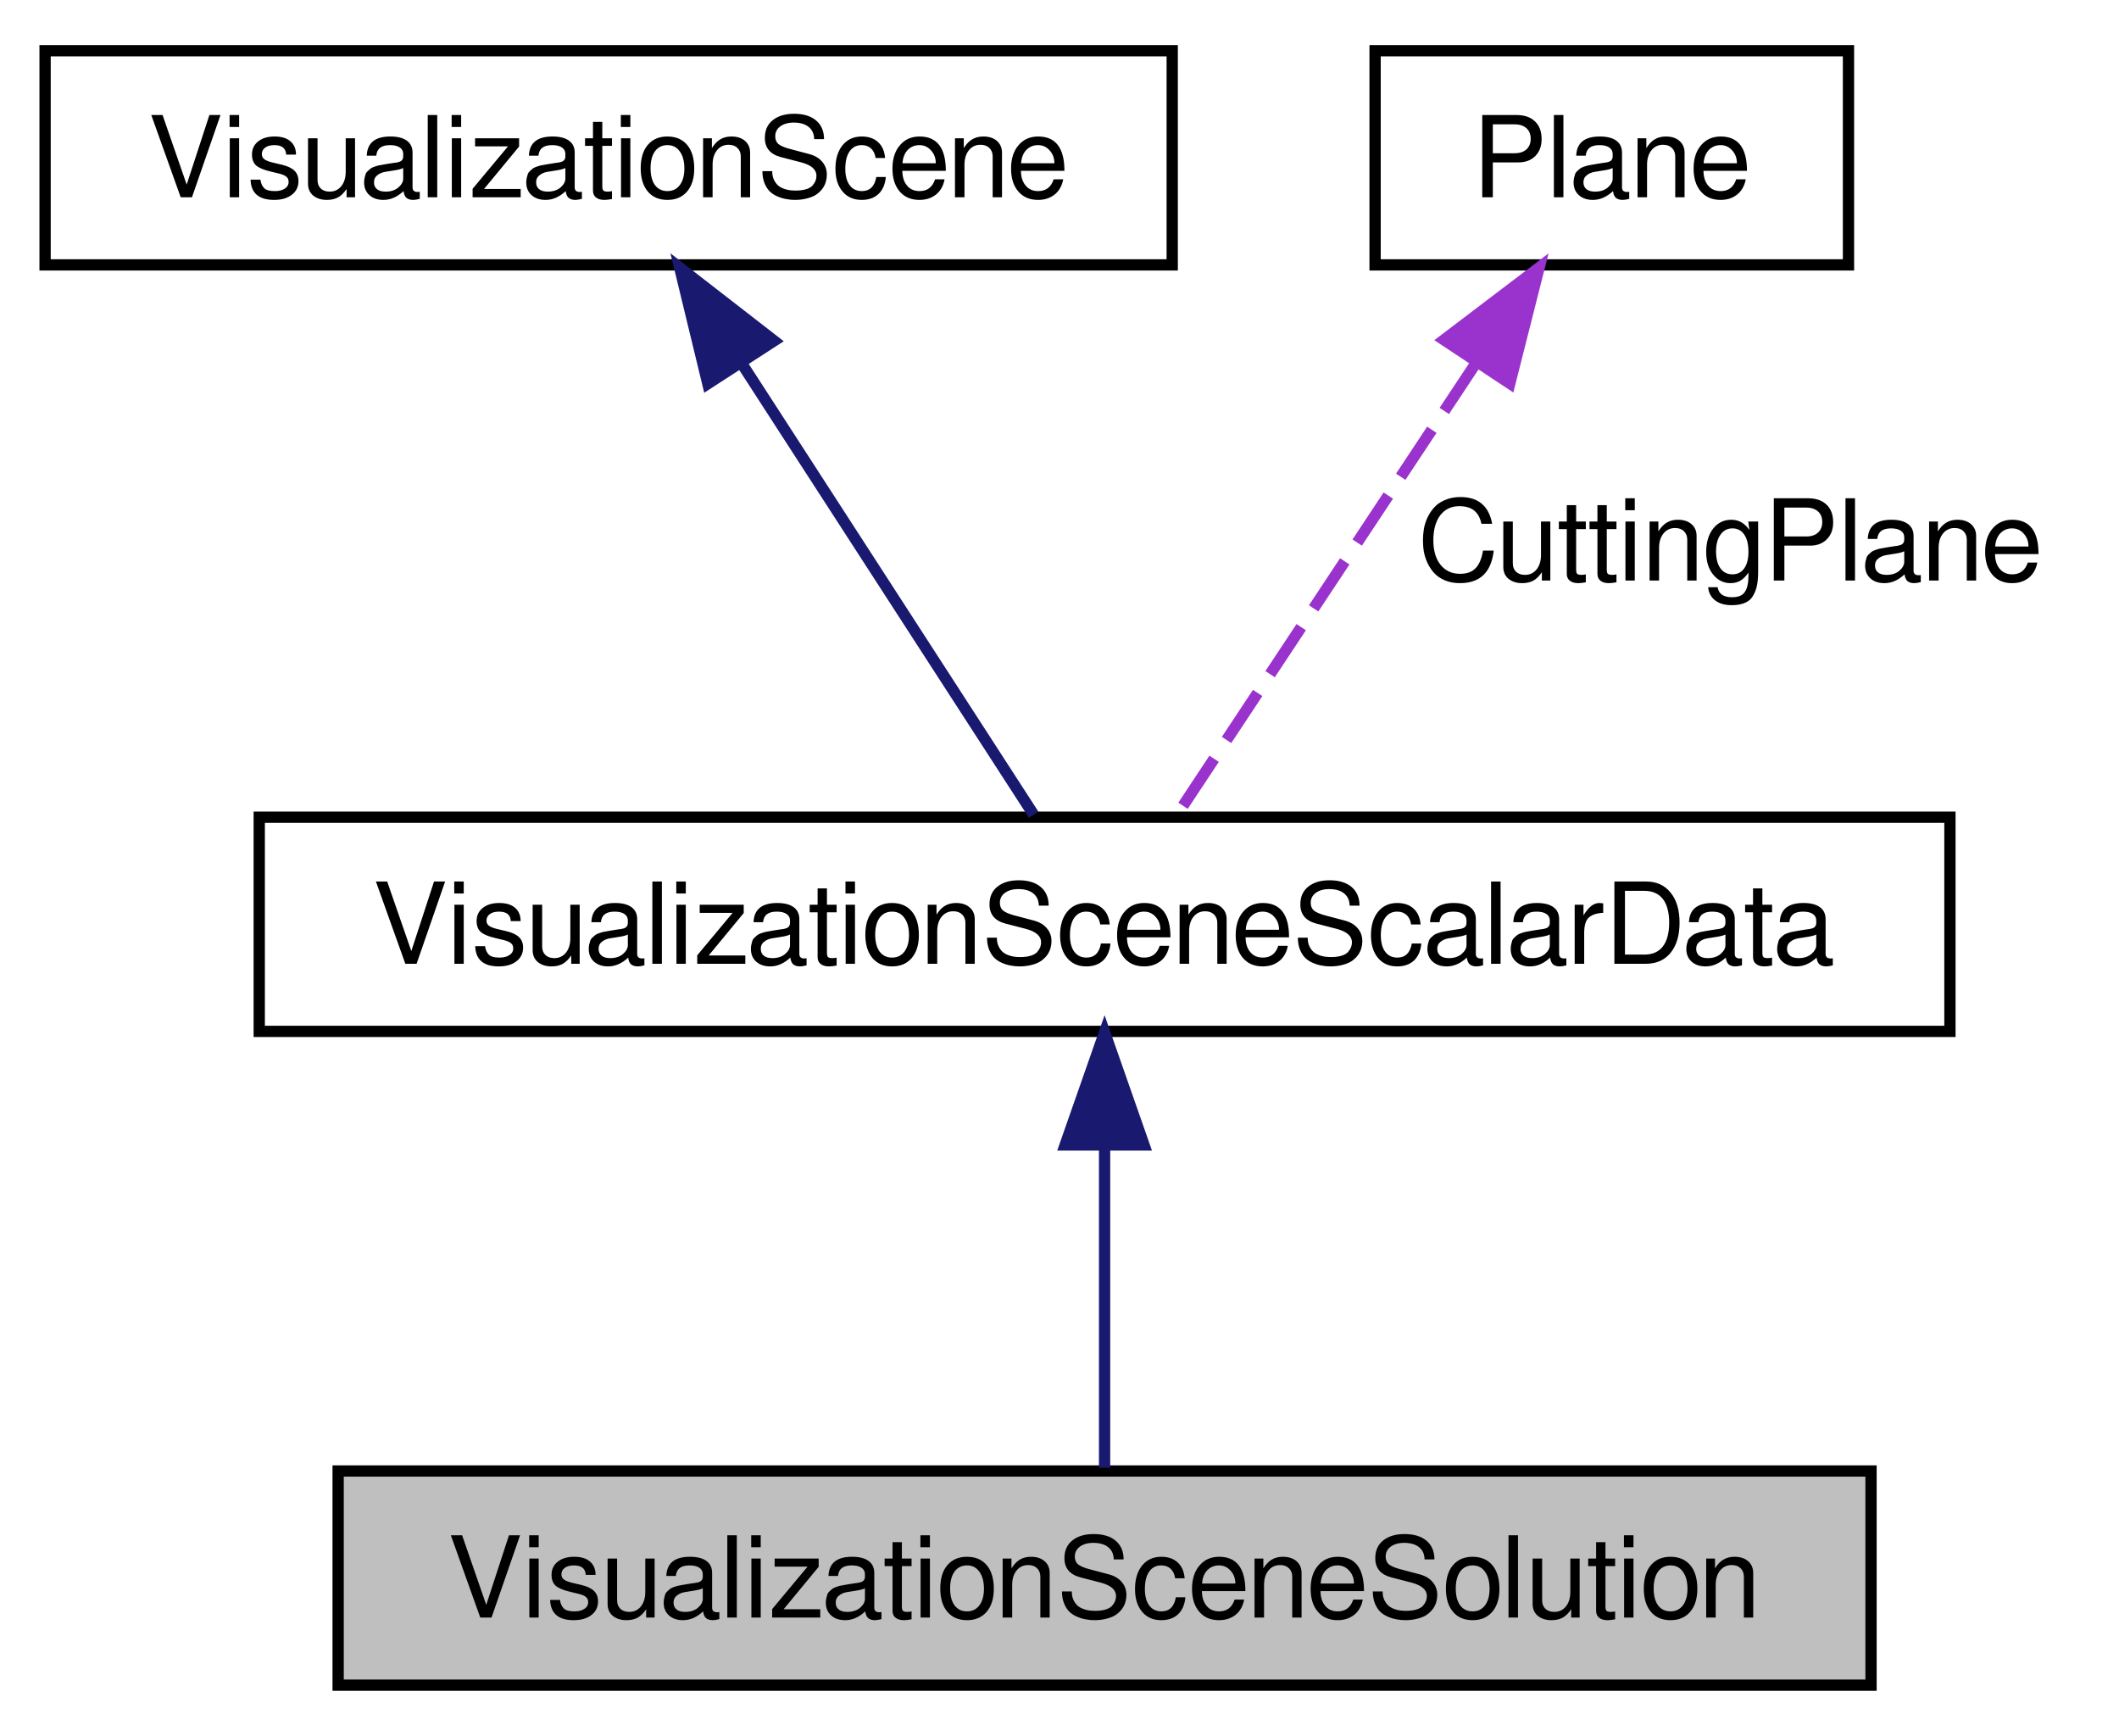
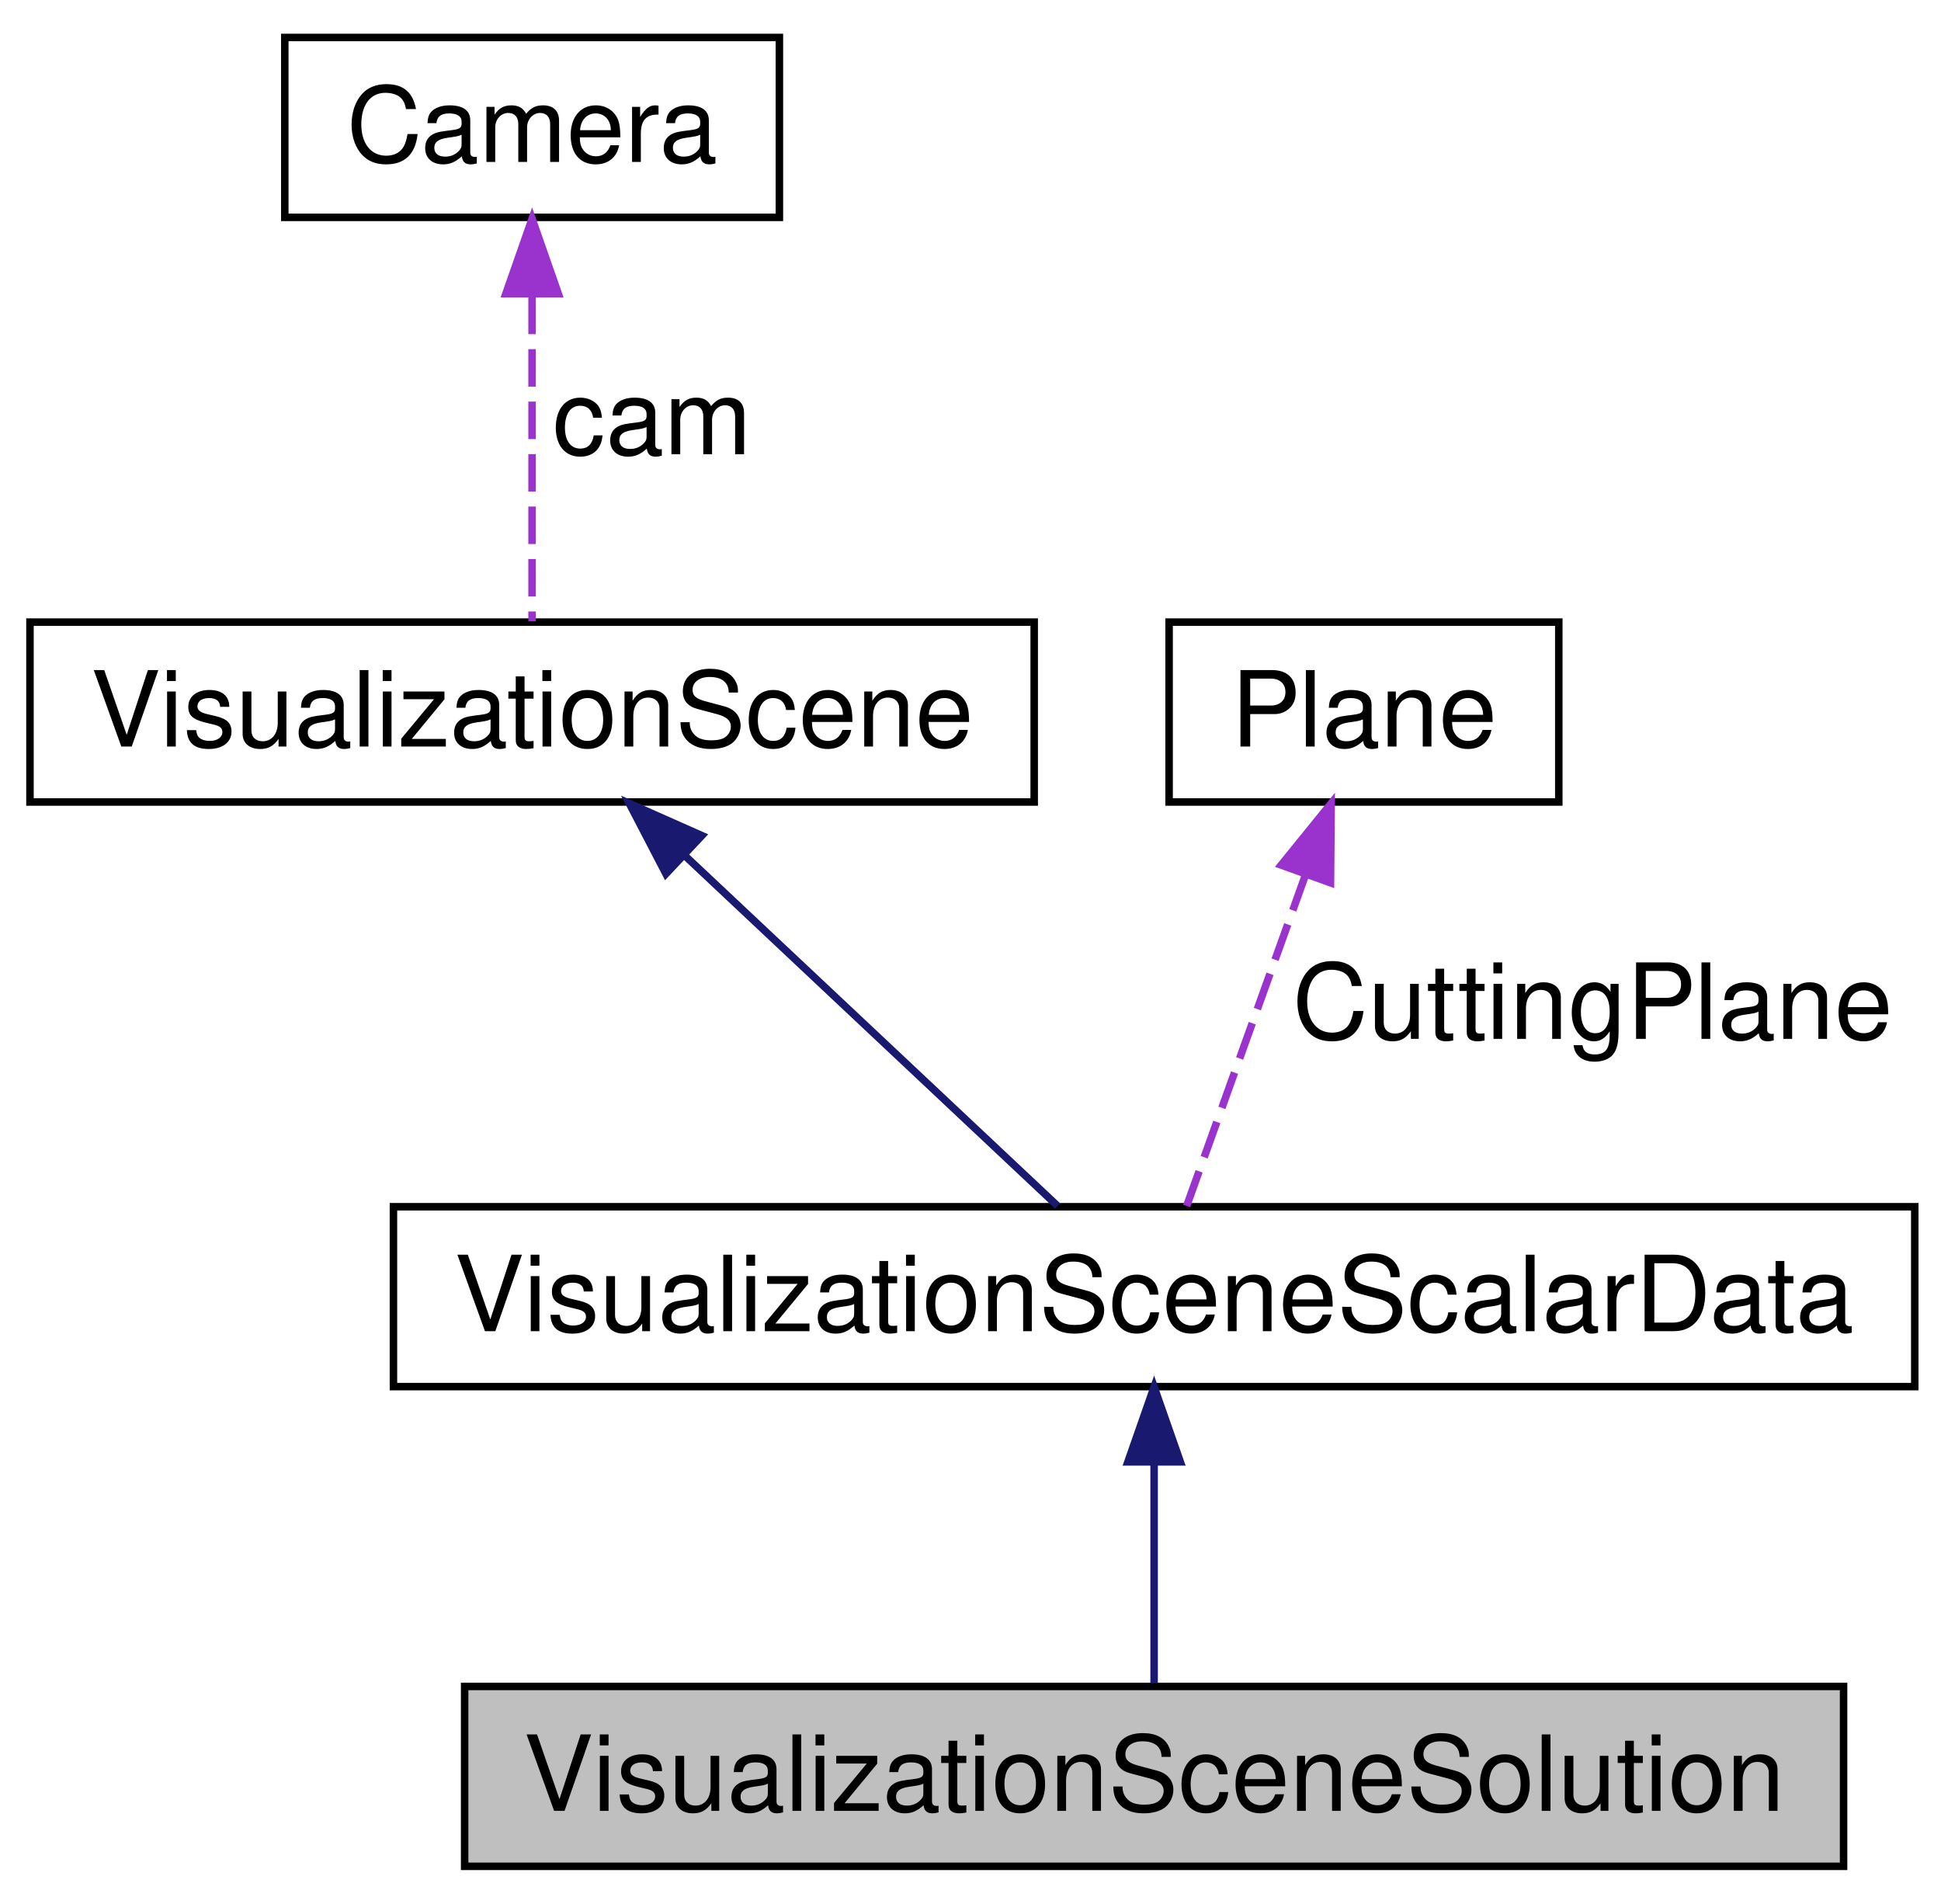
- <svg xmlns="http://www.w3.org/2000/svg" xmlns:xlink="http://www.w3.org/1999/xlink" width="188pt" height="154pt" viewBox="0.00 0.00 188.00 154.00">
-   <g id="graph1" class="graph" transform="scale(1 1) rotate(0) translate(4 150)">
-     <polygon fill="white" stroke="white" points="-4,5 -4,-150 185,-150 185,5 -4,5" />
+ <svg xmlns="http://www.w3.org/2000/svg" xmlns:xlink="http://www.w3.org/1999/xlink" width="259pt" height="254pt" viewBox="0.00 0.00 259.00 254.00">
+   <g id="graph1" class="graph" transform="scale(1 1) rotate(0) translate(4 250)">
+     <polygon fill="white" stroke="white" points="-4,5 -4,-250 256,-250 256,5 -4,5" />
    <g id="node1" class="node">
-       <polygon fill="#bfbfbf" stroke="black" points="26,-0.5 26,-19.5 162,-19.5 162,-0.5 26,-0.5" />
-       <text text-anchor="middle" x="94" y="-6.5" font-family="FreeSans" font-size="10.00">VisualizationSceneSolution</text>
+       <polygon fill="#bfbfbf" stroke="black" points="58,-1 58,-25 242,-25 242,-1 58,-1" />
+       <text text-anchor="middle" x="150" y="-8.4" font-family="Helvetica,sans-Serif" font-size="14.00">VisualizationSceneSolution</text>
    </g>
    <g id="node2" class="node">
      <a xlink:href="classVisualizationSceneScalarData.html" target="_top" xlink:title="VisualizationSceneScalarData">
-         <polygon fill="white" stroke="black" points="19,-58.5 19,-77.5 169,-77.5 169,-58.5 19,-58.5" />
-         <text text-anchor="middle" x="94" y="-64.5" font-family="FreeSans" font-size="10.00">VisualizationSceneScalarData</text>
+         <polygon fill="white" stroke="black" points="48.5,-65 48.5,-89 251.5,-89 251.5,-65 48.5,-65" />
+         <text text-anchor="middle" x="150" y="-72.4" font-family="Helvetica,sans-Serif" font-size="14.00">VisualizationSceneScalarData</text>
      </a>
    </g>
    <g id="edge2" class="edge">
-       <path fill="none" stroke="midnightblue" d="M94,-48.153C94,-38.58 94,-27.523 94,-19.786" />
-       <polygon fill="midnightblue" stroke="midnightblue" points="90.5,-48.422 94,-58.422 97.5,-48.422 90.5,-48.422" />
+       <path fill="none" stroke="midnightblue" d="M150,-54.678C150,-44.868 150,-33.718 150,-25.421" />
+       <polygon fill="midnightblue" stroke="midnightblue" points="146.5,-54.962 150,-64.962 153.5,-54.962 146.5,-54.962" />
    </g>
    <g id="node4" class="node">
      <a xlink:href="classVisualizationScene.html" target="_top" xlink:title="VisualizationScene">
-         <polygon fill="white" stroke="black" points="0,-126.5 0,-145.5 100,-145.5 100,-126.5 0,-126.5" />
-         <text text-anchor="middle" x="50" y="-132.5" font-family="FreeSans" font-size="10.00">VisualizationScene</text>
+         <polygon fill="white" stroke="black" points="0,-143 0,-167 134,-167 134,-143 0,-143" />
+         <text text-anchor="middle" x="67" y="-150.4" font-family="Helvetica,sans-Serif" font-size="14.00">VisualizationScene</text>
      </a>
    </g>
    <g id="edge4" class="edge">
-       <path fill="none" stroke="midnightblue" d="M61.834,-117.711C70.162,-104.841 80.982,-88.119 87.708,-77.725" />
-       <polygon fill="midnightblue" stroke="midnightblue" points="58.798,-115.96 56.304,-126.257 64.675,-119.763 58.798,-115.96" />
+       <path fill="none" stroke="midnightblue" d="M87.533,-135.704C103.053,-121.119 123.879,-101.548 137.122,-89.102" />
+       <polygon fill="midnightblue" stroke="midnightblue" points="84.859,-133.414 79.969,-142.812 89.653,-138.515 84.859,-133.414" />
    </g>
    <g id="node6" class="node">
-       <a xlink:href="classPlane.html" target="_top" xlink:title="Plane">
-         <polygon fill="white" stroke="black" points="118,-126.5 118,-145.5 160,-145.5 160,-126.5 118,-126.5" />
-         <text text-anchor="middle" x="139" y="-132.5" font-family="FreeSans" font-size="10.00">Plane</text>
+       <a xlink:href="classCamera.html" target="_top" xlink:title="Camera">
+         <polygon fill="white" stroke="black" points="34,-221 34,-245 100,-245 100,-221 34,-221" />
+         <text text-anchor="middle" x="67" y="-228.4" font-family="Helvetica,sans-Serif" font-size="14.00">Camera</text>
      </a>
    </g>
    <g id="edge6" class="edge">
-       <path fill="none" stroke="#9a32cd" stroke-dasharray="5,2" d="M126.897,-117.711C118.38,-104.841 107.314,-88.119 100.435,-77.725" />
-       <polygon fill="#9a32cd" stroke="#9a32cd" points="124.115,-119.849 132.553,-126.257 129.953,-115.986 124.115,-119.849" />
-       <text text-anchor="middle" x="149.5" y="-98.5" font-family="FreeSans" font-size="10.00"> CuttingPlane</text>
+       <path fill="none" stroke="#9a32cd" stroke-dasharray="5,2" d="M67,-210.417C67,-196.285 67,-178.634 67,-167.102" />
+       <polygon fill="#9a32cd" stroke="#9a32cd" points="63.5,-210.812 67,-220.812 70.5,-210.813 63.5,-210.812" />
+       <text text-anchor="middle" x="83" y="-189.4" font-family="Helvetica,sans-Serif" font-size="14.00"> cam</text>
+     </g>
+     <g id="node8" class="node">
+       <a xlink:href="classPlane.html" target="_top" xlink:title="Plane">
+         <polygon fill="white" stroke="black" points="152,-143 152,-167 204,-167 204,-143 152,-143" />
+         <text text-anchor="middle" x="178" y="-150.4" font-family="Helvetica,sans-Serif" font-size="14.00">Plane</text>
+       </a>
+     </g>
+     <g id="edge8" class="edge">
+       <path fill="none" stroke="#9a32cd" stroke-dasharray="5,2" d="M170.193,-133.252C165.072,-118.986 158.566,-100.863 154.344,-89.102" />
+       <polygon fill="#9a32cd" stroke="#9a32cd" points="166.952,-134.583 173.625,-142.812 173.54,-132.218 166.952,-134.583" />
+       <text text-anchor="middle" x="208.5" y="-111.4" font-family="Helvetica,sans-Serif" font-size="14.00"> CuttingPlane</text>
    </g>
  </g>
</svg>
